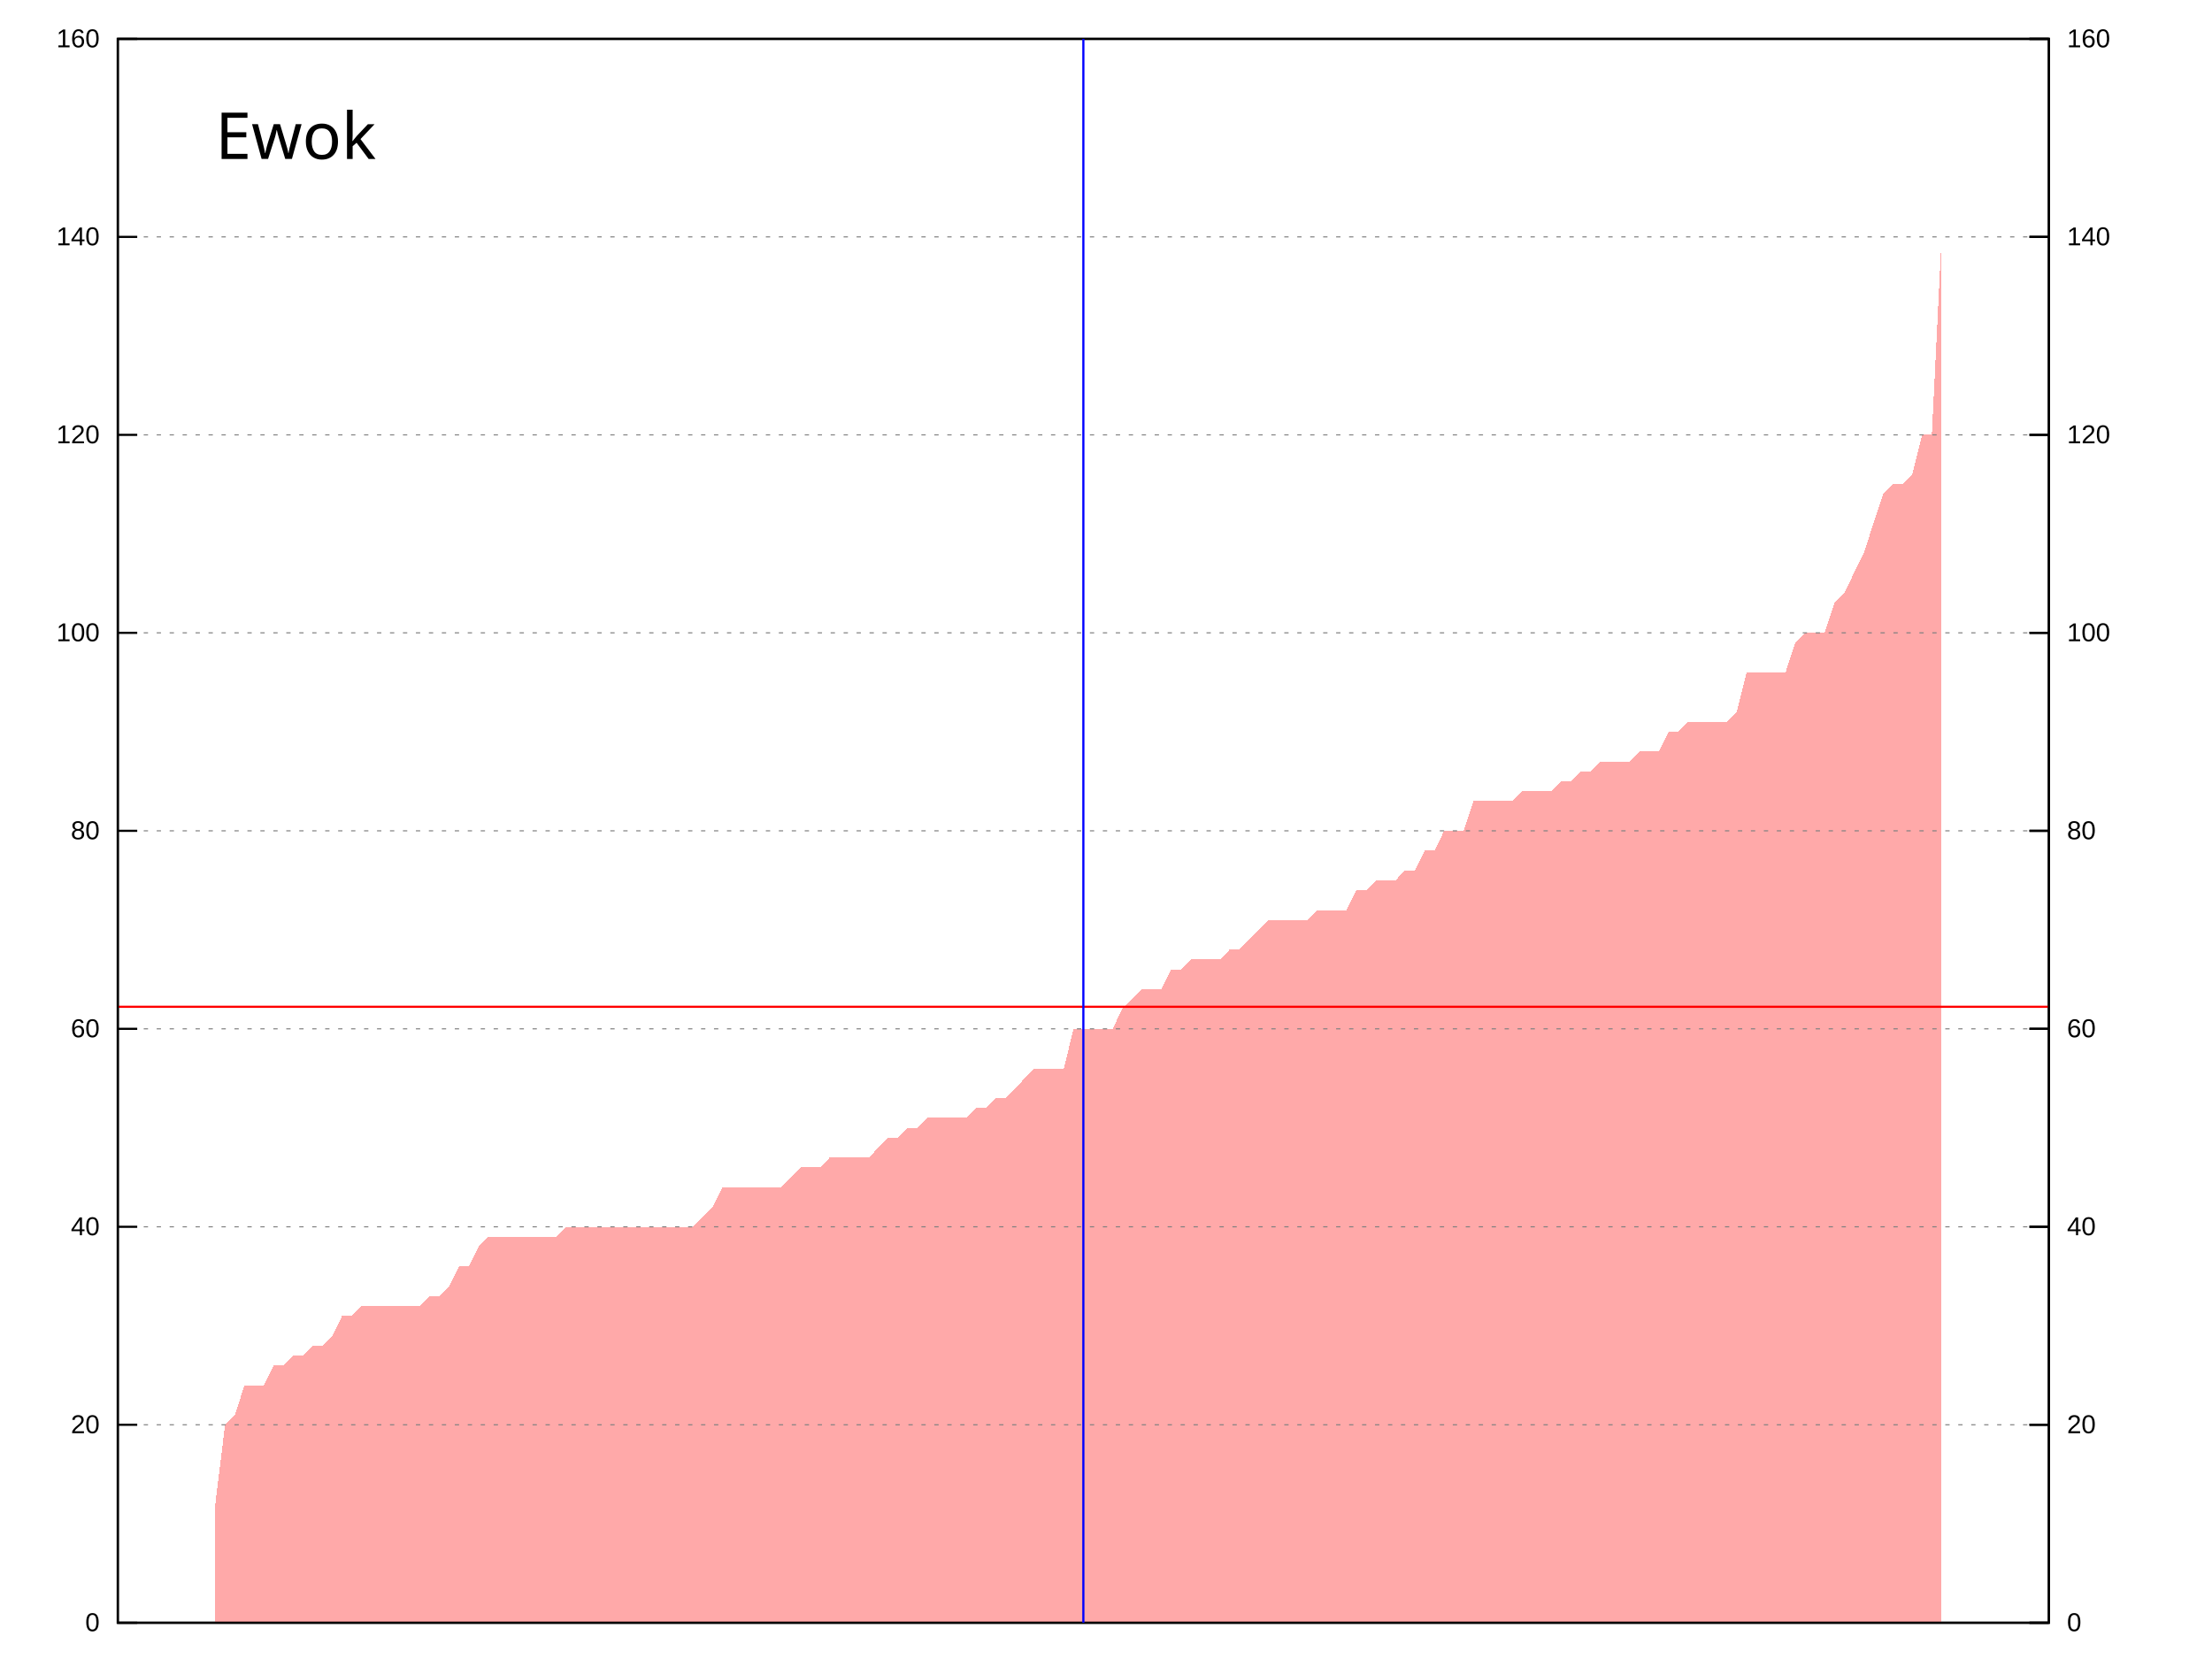
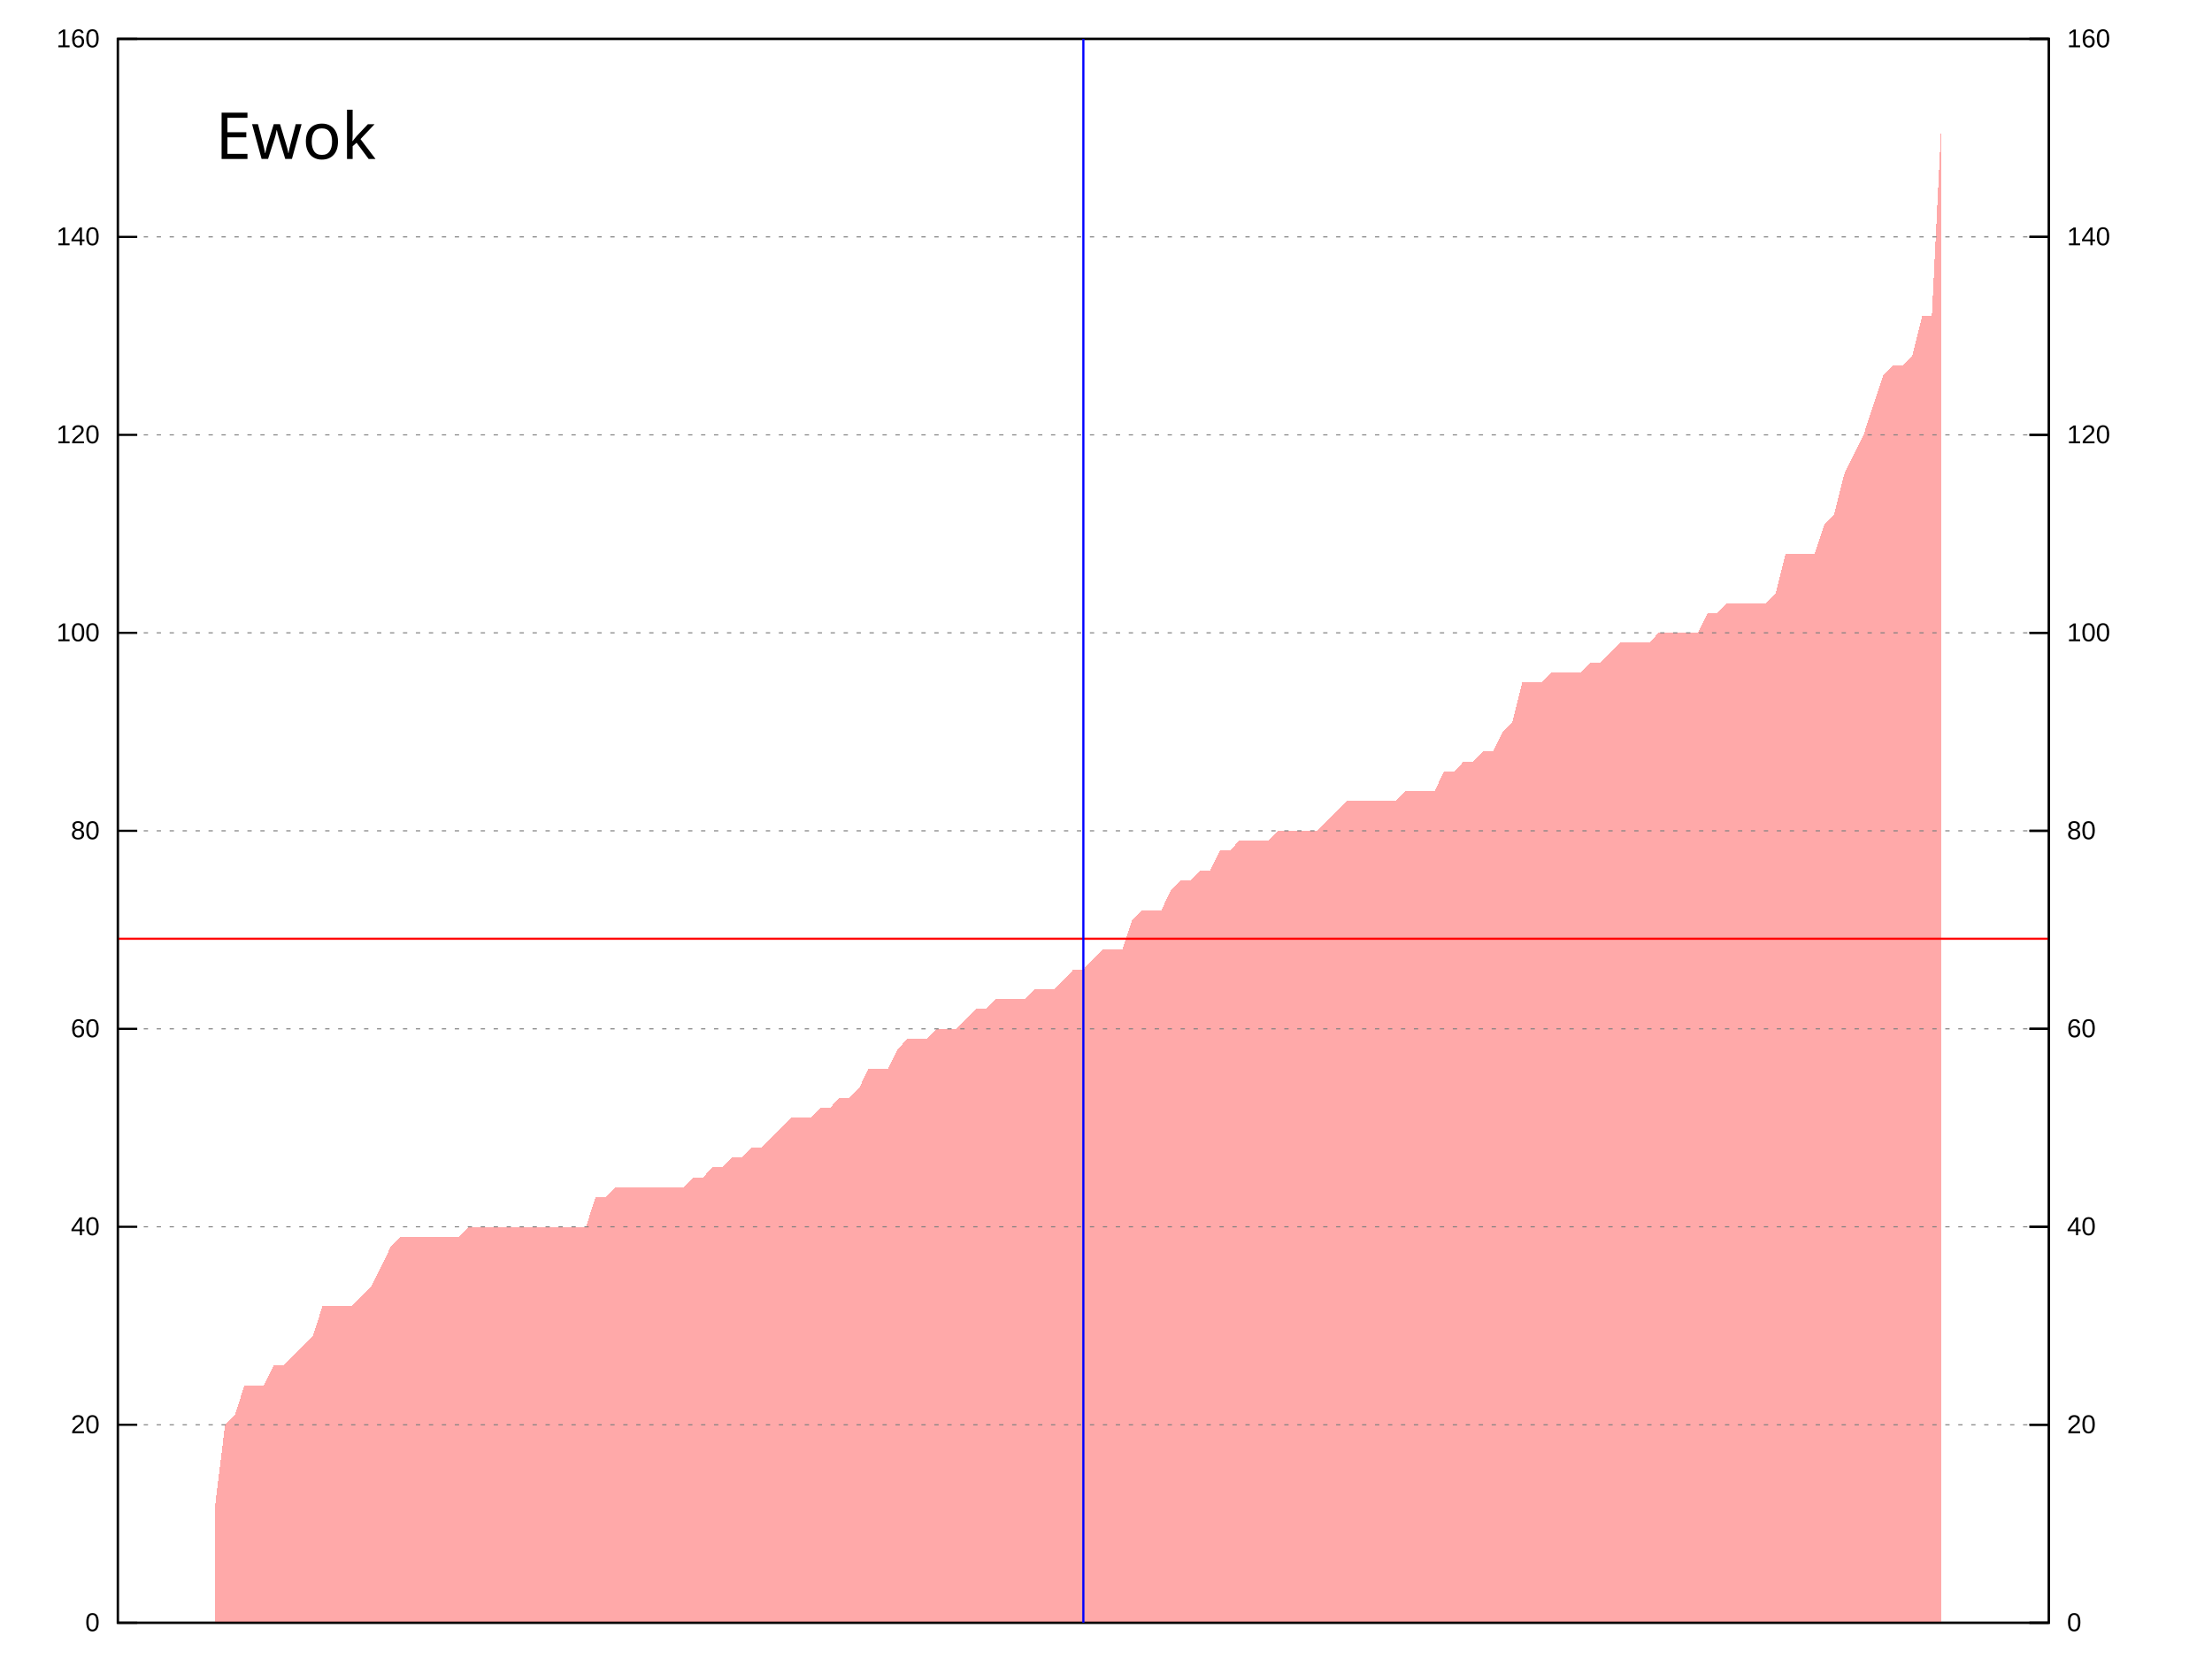
<svg xmlns="http://www.w3.org/2000/svg" xmlns:xlink="http://www.w3.org/1999/xlink" width="1024" height="768" viewBox="0 0 1024 768">
  <g id="gnuplot_canvas">
    <rect x="0" y="0" width="1024" height="768" fill="none" />
    <defs>
      <circle id="gpDot" r="0.5" stroke-width="0.5" stroke="currentColor" />
      <path id="gpPt0" stroke-width="0.222" stroke="currentColor" d="M-1,0 h2 M0,-1 v2" />
      <path id="gpPt1" stroke-width="0.222" stroke="currentColor" d="M-1,-1 L1,1 M1,-1 L-1,1" />
      <path id="gpPt2" stroke-width="0.222" stroke="currentColor" d="M-1,0 L1,0 M0,-1 L0,1 M-1,-1 L1,1 M-1,1 L1,-1" />
      <rect id="gpPt3" stroke-width="0.222" stroke="currentColor" x="-1" y="-1" width="2" height="2" />
      <rect id="gpPt4" stroke-width="0.222" stroke="currentColor" fill="currentColor" x="-1" y="-1" width="2" height="2" />
      <circle id="gpPt5" stroke-width="0.222" stroke="currentColor" cx="0" cy="0" r="1" />
      <use xlink:href="#gpPt5" id="gpPt6" fill="currentColor" stroke="none" />
      <path id="gpPt7" stroke-width="0.222" stroke="currentColor" d="M0,-1.33 L-1.33,0.67 L1.33,0.67 z" />
      <use xlink:href="#gpPt7" id="gpPt8" fill="currentColor" stroke="none" />
      <use xlink:href="#gpPt7" id="gpPt9" stroke="currentColor" transform="rotate(180)" />
      <use xlink:href="#gpPt9" id="gpPt10" fill="currentColor" stroke="none" />
      <use xlink:href="#gpPt3" id="gpPt11" stroke="currentColor" transform="rotate(45)" />
      <use xlink:href="#gpPt11" id="gpPt12" fill="currentColor" stroke="none" />
      <path id="gpPt13" stroke-width="0.222" stroke="currentColor" d="M0,1.330 L1.265,0.411 L0.782,-1.067 L-0.782,-1.076 L-1.265,0.411 z" />
      <use xlink:href="#gpPt13" id="gpPt14" fill="currentColor" stroke="none" />
      <filter id="textbox" filterUnits="objectBoundingBox" x="0" y="0" height="1" width="1">
        <feFlood flood-color="white" flood-opacity="1" result="bgnd" />
        <feComposite in="SourceGraphic" in2="bgnd" operator="atop" />
      </filter>
      <filter id="greybox" filterUnits="objectBoundingBox" x="0" y="0" height="1" width="1">
        <feFlood flood-color="lightgrey" flood-opacity="1" result="grey" />
        <feComposite in="SourceGraphic" in2="grey" operator="atop" />
      </filter>
    </defs>
    <g fill="none" color="white" stroke="currentColor" stroke-width="1.00" stroke-linecap="butt" stroke-linejoin="miter">
</g>
    <g fill="none" color="black" stroke="currentColor" stroke-width="1.00" stroke-linecap="butt" stroke-linejoin="miter">
      <path stroke="black" d="M54.53,18.01 L54.53,751.22 L948.48,751.22 L948.48,18.01 L54.53,18.01 Z  " />
      <g transform="translate(99.68,73.59)" stroke="none" fill="black" font-family="sans" font-size="30.00" text-anchor="start">
        <text>
          <tspan font-family="sans">Ewok</tspan>
        </text>
      </g>
    </g>
    <g fill="none" color="black" stroke="currentColor" stroke-width="1.00" stroke-linecap="butt" stroke-linejoin="miter">
</g>
    <g id="gnuplot_plot_1">
      <g fill="none" color="black" stroke="currentColor" stroke-width="1.00" stroke-linecap="butt" stroke-linejoin="miter">
        <g stroke="none" shape-rendering="crispEdges">
-           <polygon fill="rgb(255,  85,  85)" fill-opacity="0.5" points="99.68,696.23 104.19,659.57 108.71,654.99 113.22,641.24 117.74,641.24 122.25,641.24 126.77,632.07 131.28,632.07 135.80,627.49 140.31,627.49 144.83,622.91 149.34,622.91 153.86,618.33 158.37,609.16 162.89,609.16 167.40,604.58 171.92,604.58 176.43,604.58 180.95,604.58 185.46,604.58 189.98,604.58 194.49,604.58 199.01,600.00 203.52,600.00 208.04,595.41 212.55,586.25 217.07,586.25 221.58,577.08 226.10,572.50 230.61,572.50 235.13,572.50 239.64,572.50 244.16,572.50 248.67,572.50 253.19,572.50 257.70,572.50 262.22,567.92 266.73,567.92 271.25,567.92 275.76,567.92 280.27,567.92 284.79,567.92 289.30,567.92 293.82,567.92 298.33,567.92 302.85,567.92 307.36,567.92 311.88,567.92 316.39,567.92 320.91,567.92 325.42,563.33 329.94,558.75 334.45,549.59 338.97,549.59 343.48,549.59 348.00,549.59 352.51,549.59 357.03,549.59 361.54,549.59 366.06,545.00 370.57,540.42 375.09,540.42 379.60,540.42 384.12,535.84 388.63,535.84 393.15,535.84 397.66,535.84 402.18,535.84 406.69,531.26 411.21,526.67 415.72,526.67 420.24,522.09 424.75,522.09 429.27,517.51 433.78,517.51 438.30,517.51 442.81,517.51 447.33,517.51 451.84,512.93 456.36,512.93 460.87,508.34 465.39,508.34 469.90,503.76 474.42,499.18 478.93,494.60 483.45,494.60 487.96,494.60 492.48,494.60 496.99,476.27 501.51,476.27 506.02,476.27 510.53,476.27 515.05,476.27 519.56,467.10 524.08,462.52 528.59,457.94 533.11,457.94 537.62,457.94 542.14,448.77 546.65,448.77 551.17,444.19 555.68,444.19 560.20,444.19 564.71,444.19 569.23,439.61 573.74,439.61 578.26,435.02 582.77,430.44 587.29,425.86 591.80,425.86 596.32,425.86 600.83,425.86 605.35,425.86 609.86,421.28 614.38,421.28 618.89,421.28 623.41,421.28 627.92,412.11 632.44,412.11 636.95,407.53 641.47,407.53 645.98,407.53 650.50,402.95 655.01,402.95 659.53,393.78 664.04,393.78 668.56,384.61 673.07,384.61 677.59,384.61 682.10,370.87 686.62,370.87 691.13,370.87 695.65,370.87 700.16,370.87 704.68,366.28 709.19,366.28 713.71,366.28 718.22,366.28 722.74,361.70 727.25,361.70 731.76,357.12 736.28,357.12 740.79,352.54 745.31,352.54 749.82,352.54 754.34,352.54 758.85,347.95 763.37,347.95 767.88,347.95 772.40,338.79 776.91,338.79 781.43,334.21 785.94,334.21 790.46,334.21 794.97,334.21 799.49,334.21 804.00,329.62 808.52,311.29 813.03,311.29 817.55,311.29 822.06,311.29 826.58,311.29 831.09,297.55 835.61,292.96 840.12,292.96 844.64,292.96 849.15,279.22 853.67,274.63 858.18,265.47 862.70,256.30 867.21,242.56 871.73,228.81 876.24,224.23 880.76,224.23 885.27,219.64 889.79,201.31 894.30,201.31 898.82,109.66 898.82,751.22 99.68,751.22 " />
+           <polygon fill="rgb(255,  85,  85)" fill-opacity="0.5" points="99.68,696.23 104.19,659.57 108.71,654.99 113.22,641.24 117.74,641.24 122.25,641.24 126.77,632.07 131.28,632.07 135.80,627.49 140.31,622.91 144.83,618.33 149.34,604.58 153.86,604.58 158.37,604.58 162.89,604.58 167.40,600.00 171.92,595.41 176.43,586.25 180.95,577.08 185.46,572.50 189.98,572.50 194.49,572.50 199.01,572.50 203.52,572.50 208.04,572.50 212.55,572.50 217.07,567.92 221.58,567.92 226.10,567.92 230.61,567.92 235.13,567.92 239.64,567.92 244.16,567.92 248.67,567.92 253.19,567.92 257.70,567.92 262.22,567.92 266.73,567.92 271.25,567.92 275.76,554.17 280.27,554.17 284.79,549.59 289.30,549.59 293.82,549.59 298.33,549.59 302.85,549.59 307.36,549.59 311.88,549.59 316.39,549.59 320.91,545.00 325.42,545.00 329.94,540.42 334.45,540.42 338.97,535.84 343.48,535.84 348.00,531.26 352.51,531.26 357.03,526.67 361.54,522.09 366.06,517.51 370.57,517.51 375.09,517.51 379.60,512.93 384.12,512.93 388.63,508.34 393.15,508.34 397.66,503.76 402.18,494.60 406.69,494.60 411.21,494.60 415.72,485.43 420.24,480.85 424.75,480.85 429.27,480.85 433.78,476.27 438.30,476.27 442.81,476.27 447.33,471.68 451.84,467.10 456.36,467.10 460.87,462.52 465.39,462.52 469.90,462.52 474.42,462.52 478.93,457.94 483.45,457.94 487.96,457.94 492.48,453.35 496.99,448.77 501.51,448.77 506.02,444.19 510.53,439.61 515.05,439.61 519.56,439.61 524.08,425.86 528.59,421.28 533.11,421.28 537.62,421.28 542.14,412.11 546.65,407.53 551.17,407.53 555.68,402.95 560.20,402.95 564.71,393.78 569.23,393.78 573.74,389.20 578.26,389.20 582.77,389.20 587.29,389.20 591.80,384.61 596.32,384.61 600.83,384.61 605.35,384.61 609.86,384.61 614.38,380.03 618.89,375.45 623.41,370.87 627.92,370.87 632.44,370.87 636.95,370.87 641.47,370.87 645.98,370.87 650.50,366.28 655.01,366.28 659.53,366.28 664.04,366.28 668.56,357.12 673.07,357.12 677.59,352.54 682.10,352.54 686.62,347.95 691.13,347.95 695.65,338.79 700.16,334.21 704.68,315.88 709.19,315.88 713.71,315.88 718.22,311.29 722.74,311.29 727.25,311.29 731.76,311.29 736.28,306.71 740.79,306.71 745.31,302.13 749.82,297.55 754.34,297.55 758.85,297.55 763.37,297.55 767.88,292.96 772.40,292.96 776.91,292.96 781.43,292.96 785.94,292.96 790.46,283.80 794.97,283.80 799.49,279.22 804.00,279.22 808.52,279.22 813.03,279.22 817.55,279.22 822.06,274.63 826.58,256.30 831.09,256.30 835.61,256.30 840.12,256.30 844.64,242.56 849.15,237.97 853.67,219.64 858.18,210.48 862.70,201.31 867.21,187.56 871.73,173.82 876.24,169.23 880.76,169.23 885.27,164.65 889.79,146.32 894.30,146.32 898.82,54.67 898.82,751.22 99.68,751.22 " />
        </g>
      </g>
    </g>
    <g id="gnuplot_plot_2">
      <g fill="none" color="black" stroke="currentColor" stroke-width="1.00" stroke-linecap="butt" stroke-linejoin="miter">
-         <path stroke="rgb(255,   0,   0)" d="M54.53,466.07 L63.56,466.07 L72.59,466.07 L81.62,466.07 L90.65,466.07 L99.68,466.07 L108.71,466.07 L117.74,466.07   L126.77,466.07 L135.80,466.07 L144.83,466.07 L153.86,466.07 L162.89,466.07 L171.92,466.07 L180.95,466.07 L189.98,466.07   L199.01,466.07 L208.04,466.07 L217.07,466.07 L226.10,466.07 L235.13,466.07 L244.16,466.07 L253.19,466.07 L262.22,466.07   L271.25,466.07 L280.27,466.07 L289.30,466.07 L298.33,466.07 L307.36,466.07 L316.39,466.07 L325.42,466.07 L334.45,466.07   L343.48,466.07 L352.51,466.07 L361.54,466.07 L370.57,466.07 L379.60,466.07 L388.63,466.07 L397.66,466.07 L406.69,466.07   L415.72,466.07 L424.75,466.07 L433.78,466.07 L442.81,466.07 L451.84,466.07 L460.87,466.07 L469.90,466.07 L478.93,466.07   L487.96,466.07 L496.99,466.07 L506.02,466.07 L515.05,466.07 L524.08,466.07 L533.11,466.07 L542.14,466.07 L551.17,466.07   L560.20,466.07 L569.23,466.07 L578.26,466.07 L587.29,466.07 L596.32,466.07 L605.35,466.07 L614.38,466.07 L623.41,466.07   L632.44,466.07 L641.47,466.07 L650.50,466.07 L659.53,466.07 L668.56,466.07 L677.59,466.07 L686.62,466.07 L695.65,466.07   L704.68,466.07 L713.71,466.07 L722.74,466.07 L731.76,466.07 L740.79,466.07 L749.82,466.07 L758.85,466.07 L767.88,466.07   L776.91,466.07 L785.94,466.07 L794.97,466.07 L804.00,466.07 L813.03,466.07 L822.06,466.07 L831.09,466.07 L840.12,466.07   L849.15,466.07 L858.18,466.07 L867.21,466.07 L876.24,466.07 L885.27,466.07 L894.30,466.07 L903.33,466.07 L912.36,466.07   L921.39,466.07 L930.42,466.07 L939.45,466.07 L948.48,466.07  " />
+         <path stroke="rgb(255,   0,   0)" d="M54.53,434.56 L63.56,434.56 L72.59,434.56 L81.62,434.56 L90.65,434.56 L99.68,434.56 L108.71,434.56 L117.74,434.56   L126.77,434.56 L135.80,434.56 L144.83,434.56 L153.86,434.56 L162.89,434.56 L171.92,434.56 L180.95,434.56 L189.98,434.56   L199.01,434.56 L208.04,434.56 L217.07,434.56 L226.10,434.56 L235.13,434.56 L244.16,434.56 L253.19,434.56 L262.22,434.56   L271.25,434.56 L280.27,434.56 L289.30,434.56 L298.33,434.56 L307.36,434.56 L316.39,434.56 L325.42,434.56 L334.45,434.56   L343.48,434.56 L352.51,434.56 L361.54,434.56 L370.57,434.56 L379.60,434.56 L388.63,434.56 L397.66,434.56 L406.69,434.56   L415.72,434.56 L424.75,434.56 L433.78,434.56 L442.81,434.56 L451.84,434.56 L460.87,434.56 L469.90,434.56 L478.93,434.56   L487.96,434.56 L496.99,434.56 L506.02,434.56 L515.05,434.56 L524.08,434.56 L533.11,434.56 L542.14,434.56 L551.17,434.56   L560.20,434.56 L569.23,434.56 L578.26,434.56 L587.29,434.56 L596.32,434.56 L605.35,434.56 L614.38,434.56 L623.41,434.56   L632.44,434.56 L641.47,434.56 L650.50,434.56 L659.53,434.56 L668.56,434.56 L677.59,434.56 L686.62,434.56 L695.65,434.56   L704.68,434.56 L713.71,434.56 L722.74,434.56 L731.76,434.56 L740.79,434.56 L749.82,434.56 L758.85,434.56 L767.88,434.56   L776.91,434.56 L785.94,434.56 L794.97,434.56 L804.00,434.56 L813.03,434.56 L822.06,434.56 L831.09,434.56 L840.12,434.56   L849.15,434.56 L858.18,434.56 L867.21,434.56 L876.24,434.56 L885.27,434.56 L894.30,434.56 L903.33,434.56 L912.36,434.56   L921.39,434.56 L930.42,434.56 L939.45,434.56 L948.48,434.56  " />
      </g>
    </g>
    <g fill="none" color="black" stroke="currentColor" stroke-width="1.00" stroke-linecap="butt" stroke-linejoin="miter">
</g>
    <g fill="none" color="black" stroke="black" stroke-width="0.50" stroke-linecap="butt" stroke-linejoin="miter">
</g>
    <g fill="none" color="gray" stroke="currentColor" stroke-width="0.50" stroke-linecap="butt" stroke-linejoin="miter">
      <path stroke="gray" stroke-dasharray="2,4" class="gridline" d="M54.53,751.22 L948.48,751.22  " />
    </g>
    <g fill="none" color="gray" stroke="gray" stroke-width="1.00" stroke-linecap="butt" stroke-linejoin="miter">
</g>
    <g fill="none" color="black" stroke="currentColor" stroke-width="1.00" stroke-linecap="butt" stroke-linejoin="miter">
      <path stroke="black" d="M54.53,751.22 L63.53,751.22 M948.48,751.22 L939.48,751.22  " />
      <g transform="translate(46.14,755.12)" stroke="none" fill="black" font-family="Arial" font-size="12.00" text-anchor="end">
        <text>
          <tspan font-family="Arial"> 0</tspan>
        </text>
      </g>
    </g>
    <g fill="none" color="black" stroke="currentColor" stroke-width="1.00" stroke-linecap="butt" stroke-linejoin="miter">
</g>
    <g fill="none" color="black" stroke="black" stroke-width="0.50" stroke-linecap="butt" stroke-linejoin="miter">
</g>
    <g fill="none" color="gray" stroke="currentColor" stroke-width="0.50" stroke-linecap="butt" stroke-linejoin="miter">
      <path stroke="gray" stroke-dasharray="2,4" class="gridline" d="M54.53,659.57 L948.48,659.57  " />
    </g>
    <g fill="none" color="gray" stroke="gray" stroke-width="1.00" stroke-linecap="butt" stroke-linejoin="miter">
</g>
    <g fill="none" color="black" stroke="currentColor" stroke-width="1.00" stroke-linecap="butt" stroke-linejoin="miter">
      <path stroke="black" d="M54.53,659.57 L63.53,659.57 M948.48,659.57 L939.48,659.57  " />
      <g transform="translate(46.14,663.47)" stroke="none" fill="black" font-family="Arial" font-size="12.00" text-anchor="end">
        <text>
          <tspan font-family="Arial"> 20</tspan>
        </text>
      </g>
    </g>
    <g fill="none" color="black" stroke="currentColor" stroke-width="1.00" stroke-linecap="butt" stroke-linejoin="miter">
</g>
    <g fill="none" color="black" stroke="black" stroke-width="0.50" stroke-linecap="butt" stroke-linejoin="miter">
</g>
    <g fill="none" color="gray" stroke="currentColor" stroke-width="0.50" stroke-linecap="butt" stroke-linejoin="miter">
      <path stroke="gray" stroke-dasharray="2,4" class="gridline" d="M54.53,567.92 L948.48,567.92  " />
    </g>
    <g fill="none" color="gray" stroke="gray" stroke-width="1.00" stroke-linecap="butt" stroke-linejoin="miter">
</g>
    <g fill="none" color="black" stroke="currentColor" stroke-width="1.00" stroke-linecap="butt" stroke-linejoin="miter">
      <path stroke="black" d="M54.53,567.92 L63.53,567.92 M948.48,567.92 L939.48,567.92  " />
      <g transform="translate(46.14,571.82)" stroke="none" fill="black" font-family="Arial" font-size="12.00" text-anchor="end">
        <text>
          <tspan font-family="Arial"> 40</tspan>
        </text>
      </g>
    </g>
    <g fill="none" color="black" stroke="currentColor" stroke-width="1.00" stroke-linecap="butt" stroke-linejoin="miter">
</g>
    <g fill="none" color="black" stroke="black" stroke-width="0.50" stroke-linecap="butt" stroke-linejoin="miter">
</g>
    <g fill="none" color="gray" stroke="currentColor" stroke-width="0.50" stroke-linecap="butt" stroke-linejoin="miter">
      <path stroke="gray" stroke-dasharray="2,4" class="gridline" d="M54.53,476.27 L948.48,476.27  " />
    </g>
    <g fill="none" color="gray" stroke="gray" stroke-width="1.00" stroke-linecap="butt" stroke-linejoin="miter">
</g>
    <g fill="none" color="black" stroke="currentColor" stroke-width="1.00" stroke-linecap="butt" stroke-linejoin="miter">
      <path stroke="black" d="M54.53,476.27 L63.53,476.27 M948.48,476.27 L939.48,476.27  " />
      <g transform="translate(46.14,480.17)" stroke="none" fill="black" font-family="Arial" font-size="12.00" text-anchor="end">
        <text>
          <tspan font-family="Arial"> 60</tspan>
        </text>
      </g>
    </g>
    <g fill="none" color="black" stroke="currentColor" stroke-width="1.00" stroke-linecap="butt" stroke-linejoin="miter">
</g>
    <g fill="none" color="black" stroke="black" stroke-width="0.50" stroke-linecap="butt" stroke-linejoin="miter">
</g>
    <g fill="none" color="gray" stroke="currentColor" stroke-width="0.50" stroke-linecap="butt" stroke-linejoin="miter">
      <path stroke="gray" stroke-dasharray="2,4" class="gridline" d="M54.53,384.61 L948.48,384.61  " />
    </g>
    <g fill="none" color="gray" stroke="gray" stroke-width="1.00" stroke-linecap="butt" stroke-linejoin="miter">
</g>
    <g fill="none" color="black" stroke="currentColor" stroke-width="1.00" stroke-linecap="butt" stroke-linejoin="miter">
      <path stroke="black" d="M54.53,384.61 L63.53,384.61 M948.48,384.61 L939.48,384.61  " />
      <g transform="translate(46.14,388.51)" stroke="none" fill="black" font-family="Arial" font-size="12.00" text-anchor="end">
        <text>
          <tspan font-family="Arial"> 80</tspan>
        </text>
      </g>
    </g>
    <g fill="none" color="black" stroke="currentColor" stroke-width="1.00" stroke-linecap="butt" stroke-linejoin="miter">
</g>
    <g fill="none" color="black" stroke="black" stroke-width="0.50" stroke-linecap="butt" stroke-linejoin="miter">
</g>
    <g fill="none" color="gray" stroke="currentColor" stroke-width="0.50" stroke-linecap="butt" stroke-linejoin="miter">
      <path stroke="gray" stroke-dasharray="2,4" class="gridline" d="M54.53,292.96 L948.48,292.96  " />
    </g>
    <g fill="none" color="gray" stroke="gray" stroke-width="1.00" stroke-linecap="butt" stroke-linejoin="miter">
</g>
    <g fill="none" color="black" stroke="currentColor" stroke-width="1.00" stroke-linecap="butt" stroke-linejoin="miter">
      <path stroke="black" d="M54.53,292.96 L63.53,292.96 M948.48,292.96 L939.48,292.96  " />
      <g transform="translate(46.14,296.86)" stroke="none" fill="black" font-family="Arial" font-size="12.00" text-anchor="end">
        <text>
          <tspan font-family="Arial"> 100</tspan>
        </text>
      </g>
    </g>
    <g fill="none" color="black" stroke="currentColor" stroke-width="1.00" stroke-linecap="butt" stroke-linejoin="miter">
</g>
    <g fill="none" color="black" stroke="black" stroke-width="0.50" stroke-linecap="butt" stroke-linejoin="miter">
</g>
    <g fill="none" color="gray" stroke="currentColor" stroke-width="0.50" stroke-linecap="butt" stroke-linejoin="miter">
      <path stroke="gray" stroke-dasharray="2,4" class="gridline" d="M54.53,201.31 L948.48,201.31  " />
    </g>
    <g fill="none" color="gray" stroke="gray" stroke-width="1.00" stroke-linecap="butt" stroke-linejoin="miter">
</g>
    <g fill="none" color="black" stroke="currentColor" stroke-width="1.00" stroke-linecap="butt" stroke-linejoin="miter">
      <path stroke="black" d="M54.53,201.31 L63.53,201.31 M948.48,201.31 L939.48,201.31  " />
      <g transform="translate(46.14,205.21)" stroke="none" fill="black" font-family="Arial" font-size="12.00" text-anchor="end">
        <text>
          <tspan font-family="Arial"> 120</tspan>
        </text>
      </g>
    </g>
    <g fill="none" color="black" stroke="currentColor" stroke-width="1.00" stroke-linecap="butt" stroke-linejoin="miter">
</g>
    <g fill="none" color="black" stroke="black" stroke-width="0.50" stroke-linecap="butt" stroke-linejoin="miter">
</g>
    <g fill="none" color="gray" stroke="currentColor" stroke-width="0.50" stroke-linecap="butt" stroke-linejoin="miter">
      <path stroke="gray" stroke-dasharray="2,4" class="gridline" d="M54.53,109.66 L948.48,109.66  " />
    </g>
    <g fill="none" color="gray" stroke="gray" stroke-width="1.00" stroke-linecap="butt" stroke-linejoin="miter">
</g>
    <g fill="none" color="black" stroke="currentColor" stroke-width="1.00" stroke-linecap="butt" stroke-linejoin="miter">
      <path stroke="black" d="M54.53,109.66 L63.53,109.66 M948.48,109.66 L939.48,109.66  " />
      <g transform="translate(46.14,113.56)" stroke="none" fill="black" font-family="Arial" font-size="12.00" text-anchor="end">
        <text>
          <tspan font-family="Arial"> 140</tspan>
        </text>
      </g>
    </g>
    <g fill="none" color="black" stroke="currentColor" stroke-width="1.00" stroke-linecap="butt" stroke-linejoin="miter">
</g>
    <g fill="none" color="black" stroke="black" stroke-width="0.50" stroke-linecap="butt" stroke-linejoin="miter">
</g>
    <g fill="none" color="gray" stroke="currentColor" stroke-width="0.50" stroke-linecap="butt" stroke-linejoin="miter">
      <path stroke="gray" stroke-dasharray="2,4" class="gridline" d="M54.53,18.01 L948.48,18.01  " />
    </g>
    <g fill="none" color="gray" stroke="gray" stroke-width="1.00" stroke-linecap="butt" stroke-linejoin="miter">
</g>
    <g fill="none" color="black" stroke="currentColor" stroke-width="1.00" stroke-linecap="butt" stroke-linejoin="miter">
      <path stroke="black" d="M54.53,18.01 L63.53,18.01 M948.48,18.01 L939.48,18.01  " />
      <g transform="translate(46.14,21.91)" stroke="none" fill="black" font-family="Arial" font-size="12.00" text-anchor="end">
        <text>
          <tspan font-family="Arial"> 160</tspan>
        </text>
      </g>
    </g>
    <g fill="none" color="black" stroke="currentColor" stroke-width="1.00" stroke-linecap="butt" stroke-linejoin="miter">
      <path stroke="black" d="M948.48,751.22 L939.48,751.22  " />
      <g transform="translate(956.87,755.12)" stroke="none" fill="black" font-family="Arial" font-size="12.00" text-anchor="start">
        <text>
          <tspan font-family="Arial"> 0</tspan>
        </text>
      </g>
    </g>
    <g fill="none" color="black" stroke="currentColor" stroke-width="1.00" stroke-linecap="butt" stroke-linejoin="miter">
      <path stroke="black" d="M948.48,659.57 L939.48,659.57  " />
      <g transform="translate(956.87,663.47)" stroke="none" fill="black" font-family="Arial" font-size="12.00" text-anchor="start">
        <text>
          <tspan font-family="Arial"> 20</tspan>
        </text>
      </g>
    </g>
    <g fill="none" color="black" stroke="currentColor" stroke-width="1.00" stroke-linecap="butt" stroke-linejoin="miter">
      <path stroke="black" d="M948.48,567.92 L939.48,567.92  " />
      <g transform="translate(956.87,571.82)" stroke="none" fill="black" font-family="Arial" font-size="12.00" text-anchor="start">
        <text>
          <tspan font-family="Arial"> 40</tspan>
        </text>
      </g>
    </g>
    <g fill="none" color="black" stroke="currentColor" stroke-width="1.00" stroke-linecap="butt" stroke-linejoin="miter">
      <path stroke="black" d="M948.48,476.27 L939.48,476.27  " />
      <g transform="translate(956.87,480.17)" stroke="none" fill="black" font-family="Arial" font-size="12.00" text-anchor="start">
        <text>
          <tspan font-family="Arial"> 60</tspan>
        </text>
      </g>
    </g>
    <g fill="none" color="black" stroke="currentColor" stroke-width="1.00" stroke-linecap="butt" stroke-linejoin="miter">
      <path stroke="black" d="M948.48,384.61 L939.48,384.61  " />
      <g transform="translate(956.87,388.51)" stroke="none" fill="black" font-family="Arial" font-size="12.00" text-anchor="start">
        <text>
          <tspan font-family="Arial"> 80</tspan>
        </text>
      </g>
    </g>
    <g fill="none" color="black" stroke="currentColor" stroke-width="1.00" stroke-linecap="butt" stroke-linejoin="miter">
      <path stroke="black" d="M948.48,292.96 L939.48,292.96  " />
      <g transform="translate(956.87,296.86)" stroke="none" fill="black" font-family="Arial" font-size="12.00" text-anchor="start">
        <text>
          <tspan font-family="Arial"> 100</tspan>
        </text>
      </g>
    </g>
    <g fill="none" color="black" stroke="currentColor" stroke-width="1.00" stroke-linecap="butt" stroke-linejoin="miter">
      <path stroke="black" d="M948.48,201.31 L939.48,201.31  " />
      <g transform="translate(956.87,205.21)" stroke="none" fill="black" font-family="Arial" font-size="12.00" text-anchor="start">
        <text>
          <tspan font-family="Arial"> 120</tspan>
        </text>
      </g>
    </g>
    <g fill="none" color="black" stroke="currentColor" stroke-width="1.00" stroke-linecap="butt" stroke-linejoin="miter">
      <path stroke="black" d="M948.48,109.66 L939.48,109.66  " />
      <g transform="translate(956.87,113.56)" stroke="none" fill="black" font-family="Arial" font-size="12.00" text-anchor="start">
        <text>
          <tspan font-family="Arial"> 140</tspan>
        </text>
      </g>
    </g>
    <g fill="none" color="black" stroke="currentColor" stroke-width="1.00" stroke-linecap="butt" stroke-linejoin="miter">
      <path stroke="black" d="M948.48,18.01 L939.48,18.01  " />
      <g transform="translate(956.87,21.91)" stroke="none" fill="black" font-family="Arial" font-size="12.00" text-anchor="start">
        <text>
          <tspan font-family="Arial"> 160</tspan>
        </text>
      </g>
    </g>
    <g fill="none" color="black" stroke="currentColor" stroke-width="1.00" stroke-linecap="butt" stroke-linejoin="miter">
</g>
    <g fill="none" color="black" stroke="black" stroke-width="2.00" stroke-linecap="butt" stroke-linejoin="miter">
</g>
    <g fill="none" color="black" stroke="currentColor" stroke-width="2.00" stroke-linecap="butt" stroke-linejoin="miter">
</g>
    <g fill="none" color="black" stroke="black" stroke-width="1.00" stroke-linecap="butt" stroke-linejoin="miter">
</g>
    <g fill="none" color="black" stroke="currentColor" stroke-width="1.00" stroke-linecap="butt" stroke-linejoin="miter">
      <path stroke="black" d="M54.53,18.01 L54.53,751.22 L948.48,751.22 L948.48,18.01 L54.53,18.01 Z  " />
    </g>
    <g fill="none" color="black" stroke="currentColor" stroke-width="1.00" stroke-linecap="butt" stroke-linejoin="miter">
      <path stroke="rgb(  0,   0, 255)" d="M501.52,751.21 L501.52,18.00  " />
    </g>
    <g fill="none" color="black" stroke="currentColor" stroke-width="1.00" stroke-linecap="butt" stroke-linejoin="miter">
</g>
  </g>
</svg>
